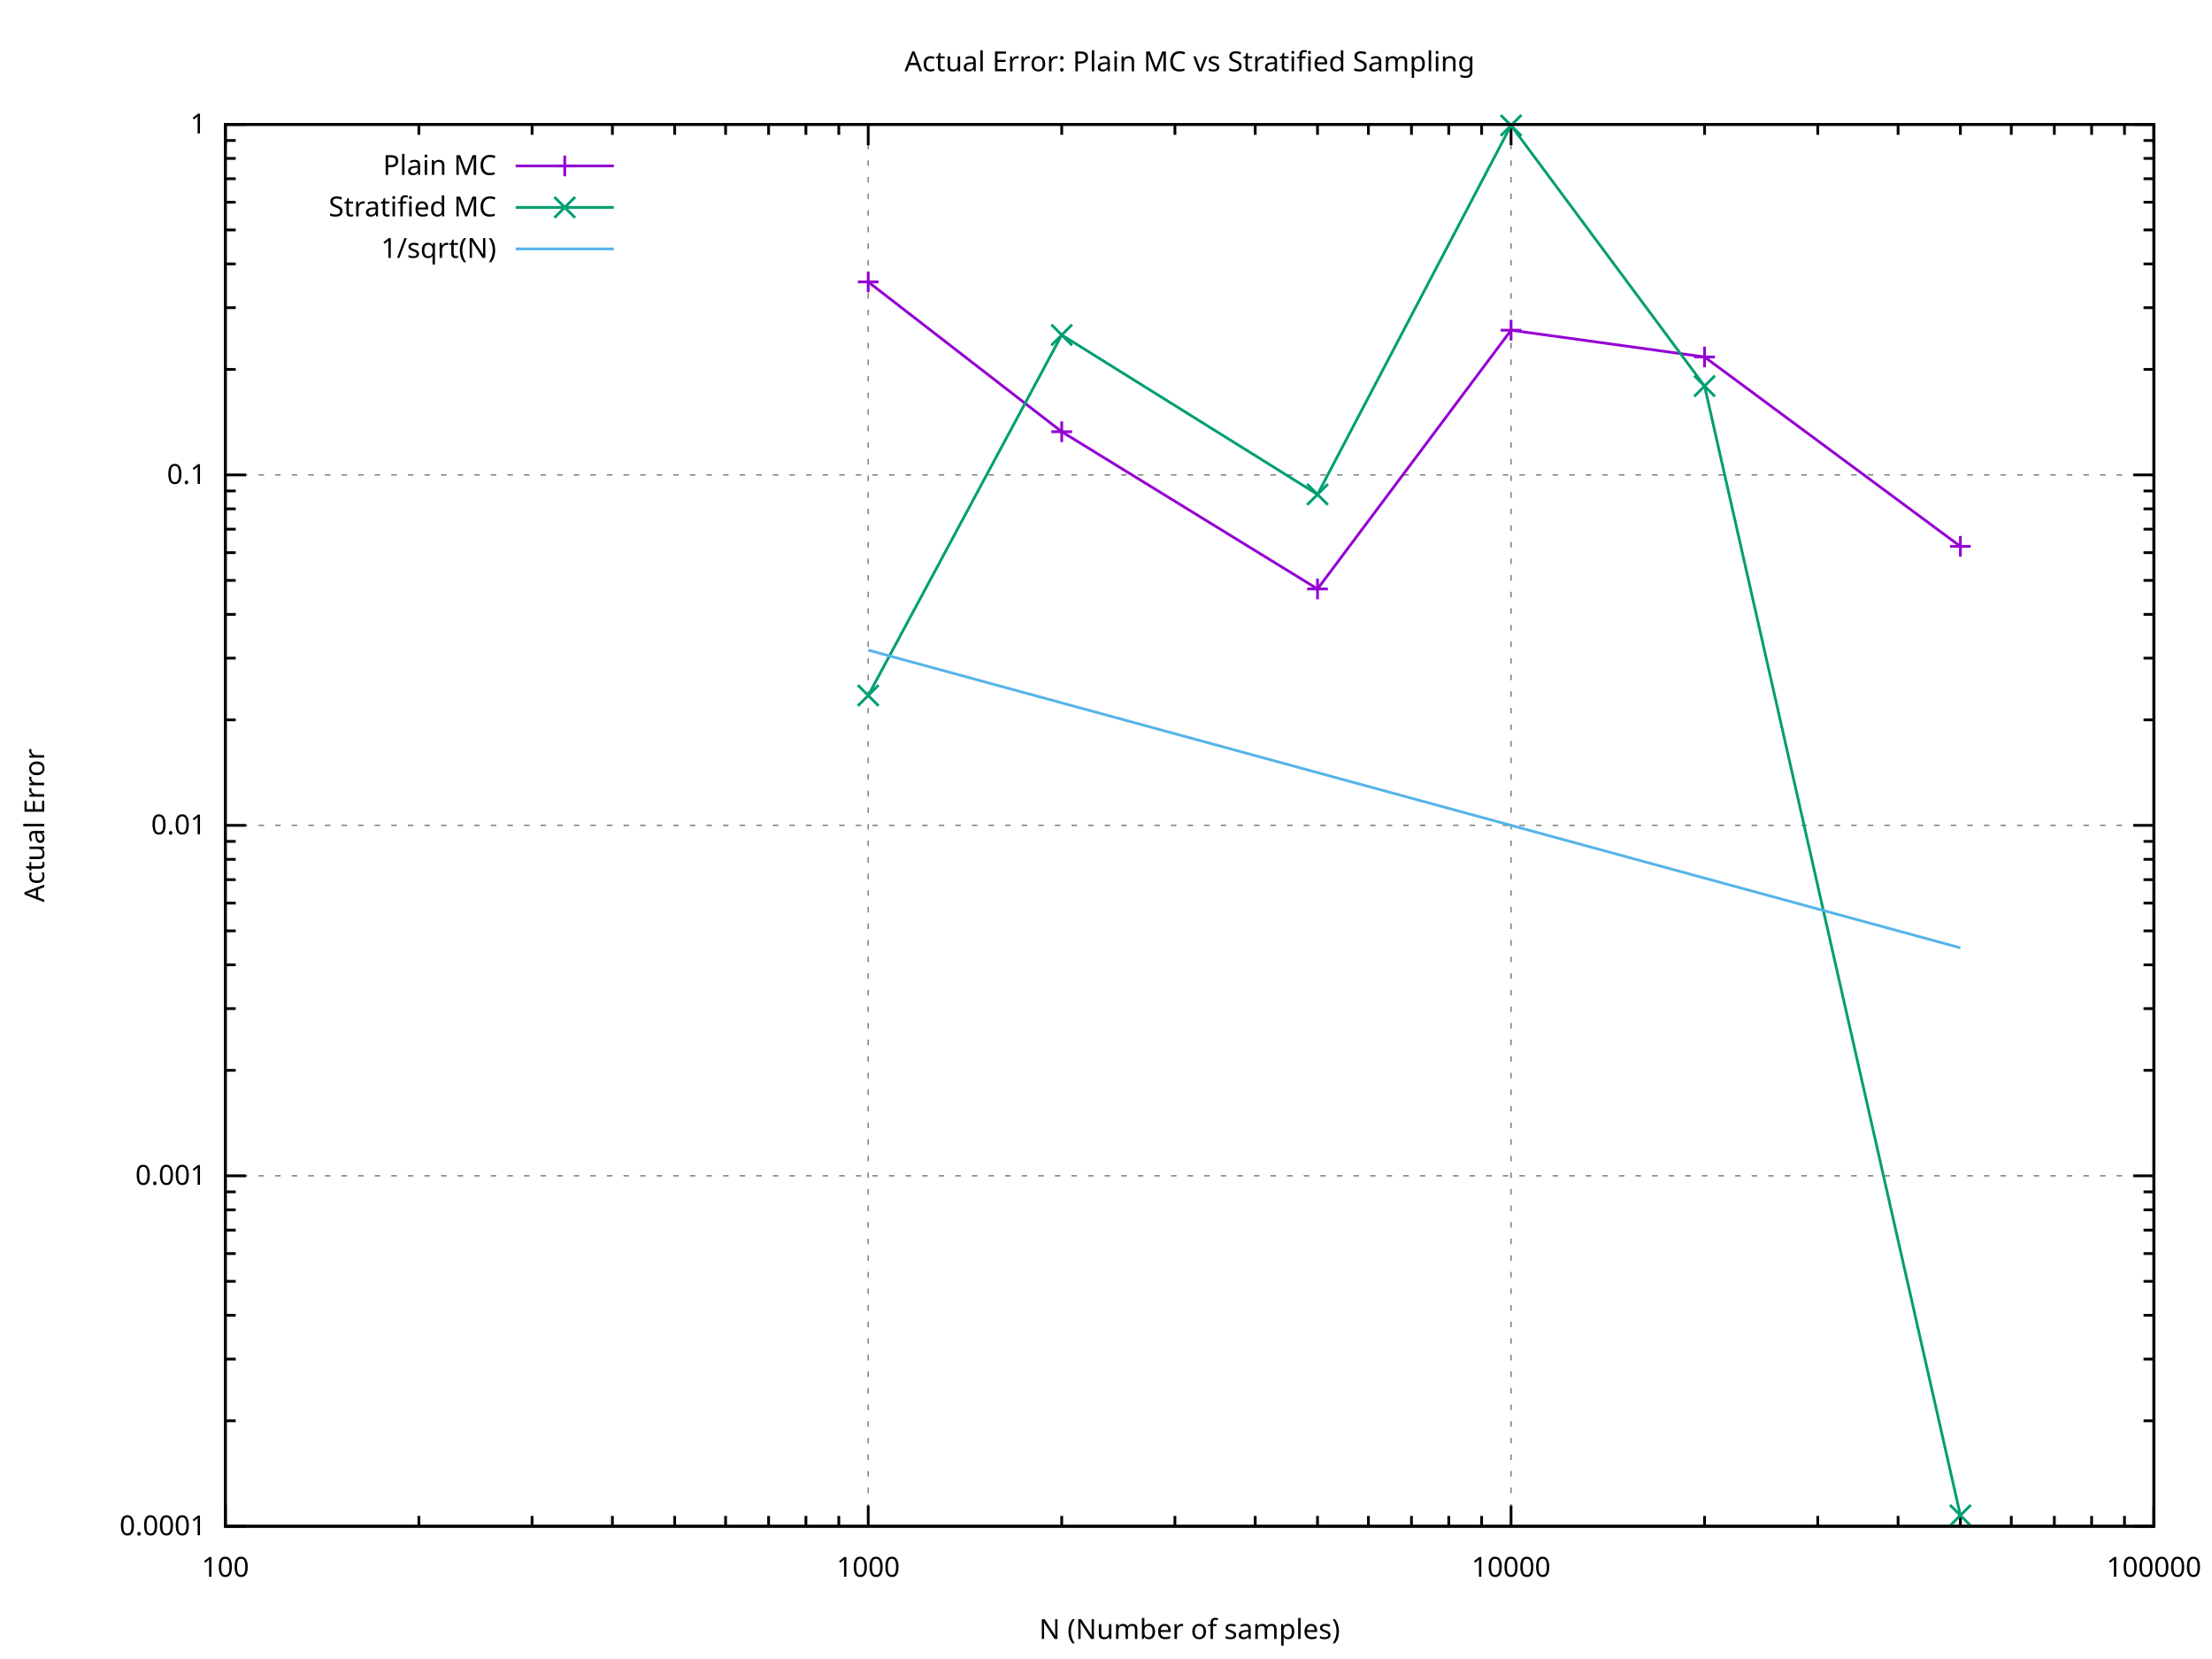
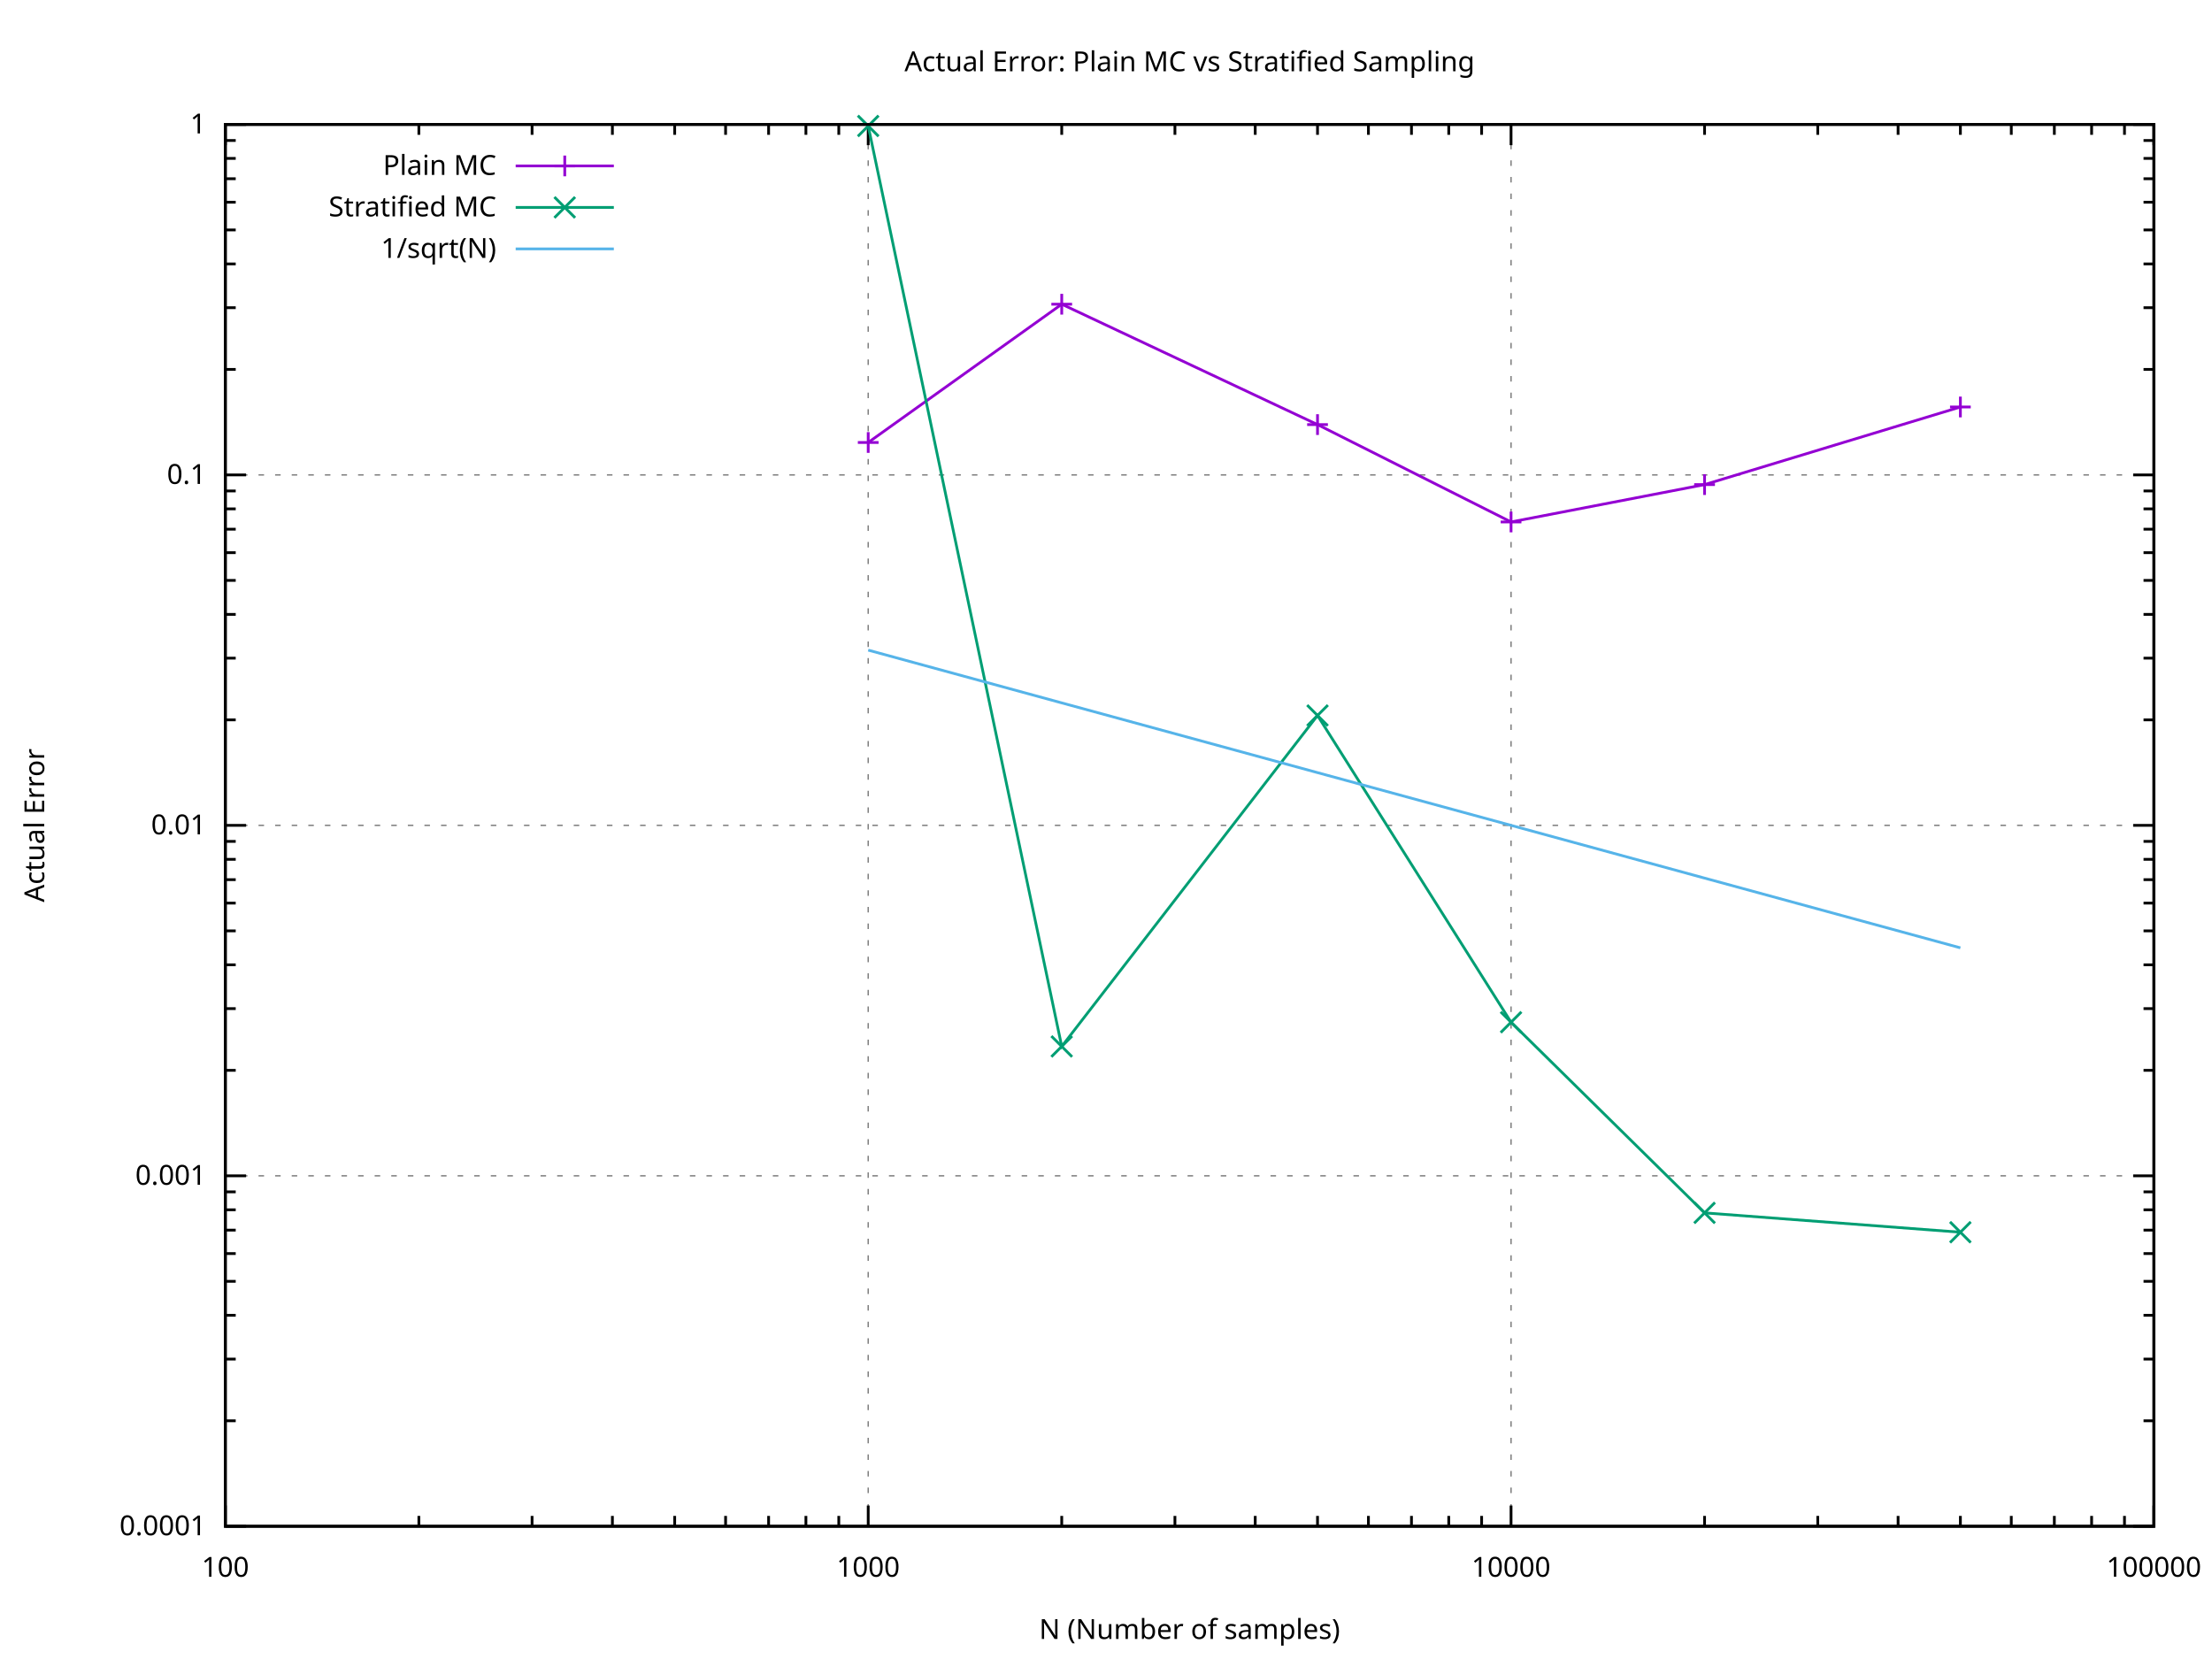
<svg xmlns="http://www.w3.org/2000/svg" xmlns:xlink="http://www.w3.org/1999/xlink" width="800" height="600" viewBox="0 0 800 600">
  <g id="gnuplot_canvas">
    <rect x="0" y="0" width="800" height="600" fill="#ffffff" />
    <defs>
      <circle id="gpDot" r="0.5" stroke-width="0.5" stroke="currentColor" />
      <path id="gpPt0" stroke-width="0.267" stroke="currentColor" d="M-1,0 h2 M0,-1 v2" />
      <path id="gpPt1" stroke-width="0.267" stroke="currentColor" d="M-1,-1 L1,1 M1,-1 L-1,1" />
      <path id="gpPt2" stroke-width="0.267" stroke="currentColor" d="M-1,0 L1,0 M0,-1 L0,1 M-1,-1 L1,1 M-1,1 L1,-1" />
      <rect id="gpPt3" stroke-width="0.267" stroke="currentColor" x="-1" y="-1" width="2" height="2" />
      <rect id="gpPt4" stroke-width="0.267" stroke="currentColor" fill="currentColor" x="-1" y="-1" width="2" height="2" />
      <circle id="gpPt5" stroke-width="0.267" stroke="currentColor" cx="0" cy="0" r="1" />
      <use xlink:href="#gpPt5" id="gpPt6" fill="currentColor" stroke="none" />
      <path id="gpPt7" stroke-width="0.267" stroke="currentColor" d="M0,-1.33 L-1.33,0.67 L1.33,0.67 z" />
      <use xlink:href="#gpPt7" id="gpPt8" fill="currentColor" stroke="none" />
      <use xlink:href="#gpPt7" id="gpPt9" stroke="currentColor" transform="rotate(180)" />
      <use xlink:href="#gpPt9" id="gpPt10" fill="currentColor" stroke="none" />
      <use xlink:href="#gpPt3" id="gpPt11" stroke="currentColor" transform="rotate(45)" />
      <use xlink:href="#gpPt11" id="gpPt12" fill="currentColor" stroke="none" />
      <path id="gpPt13" stroke-width="0.267" stroke="currentColor" d="M0,1.330 L1.265,0.411 L0.782,-1.067 L-0.782,-1.076 L-1.265,0.411 z" />
      <use xlink:href="#gpPt13" id="gpPt14" fill="currentColor" stroke="none" />
      <filter id="textbox" filterUnits="objectBoundingBox" x="0" y="0" height="1" width="1">
        <feFlood flood-color="#FFFFFF" flood-opacity="1" result="bgnd" />
        <feComposite in="SourceGraphic" in2="bgnd" operator="atop" />
      </filter>
      <filter id="greybox" filterUnits="objectBoundingBox" x="0" y="0" height="1" width="1">
        <feFlood flood-color="lightgrey" flood-opacity="1" result="grey" />
        <feComposite in="SourceGraphic" in2="grey" operator="atop" />
      </filter>
    </defs>
    <g fill="none" color="#FFFFFF" stroke="currentColor" stroke-width="1.00" stroke-linecap="butt" stroke-linejoin="miter">
</g>
    <g fill="none" color="black" stroke="currentColor" stroke-width="1.00" stroke-linecap="butt" stroke-linejoin="miter">
</g>
    <g fill="none" color="black" stroke="black" stroke-width="0.50" stroke-linecap="butt" stroke-linejoin="miter">
</g>
    <g fill="none" color="gray" stroke="currentColor" stroke-width="0.50" stroke-linecap="butt" stroke-linejoin="miter">
      <path stroke="gray" stroke-dasharray="2,4" class="gridline" d="M81.50,552.00 L778.99,552.00  " />
    </g>
    <g fill="none" color="gray" stroke="gray" stroke-width="1.00" stroke-linecap="butt" stroke-linejoin="miter">
</g>
    <g fill="none" color="black" stroke="currentColor" stroke-width="1.00" stroke-linecap="butt" stroke-linejoin="miter">
      <path stroke="black" d="M81.50,552.00 L89.00,552.00 M778.99,552.00 L771.49,552.00  " />
      <g transform="translate(74.50,555.25)" stroke="none" fill="black" font-family="Verdana" font-size="10.00" text-anchor="end">
        <text>
          <tspan font-family="Verdana"> 0.0001</tspan>
        </text>
      </g>
    </g>
    <g fill="none" color="black" stroke="currentColor" stroke-width="1.00" stroke-linecap="butt" stroke-linejoin="miter">
      <path stroke="black" d="M81.50,513.85 L85.25,513.85 M778.99,513.85 L775.24,513.85 M81.50,491.53 L85.25,491.53 M778.99,491.53 L775.24,491.53   M81.50,475.69 L85.25,475.69 M778.99,475.69 L775.24,475.69 M81.50,463.41 L85.25,463.41 M778.99,463.41 L775.24,463.41   M81.50,453.37 L85.25,453.37 M778.99,453.37 L775.24,453.37 M81.50,444.89 L85.25,444.89 M778.99,444.89 L775.24,444.89   M81.50,437.54 L85.25,437.54 M778.99,437.54 L775.24,437.54 M81.50,431.05 L85.25,431.05 M778.99,431.05 L775.24,431.05    " />
    </g>
    <g fill="none" color="black" stroke="black" stroke-width="0.50" stroke-linecap="butt" stroke-linejoin="miter">
</g>
    <g fill="none" color="gray" stroke="currentColor" stroke-width="0.50" stroke-linecap="butt" stroke-linejoin="miter">
      <path stroke="gray" stroke-dasharray="2,4" class="gridline" d="M81.50,425.25 L778.99,425.25  " />
    </g>
    <g fill="none" color="gray" stroke="gray" stroke-width="1.00" stroke-linecap="butt" stroke-linejoin="miter">
</g>
    <g fill="none" color="black" stroke="currentColor" stroke-width="1.00" stroke-linecap="butt" stroke-linejoin="miter">
      <path stroke="black" d="M81.50,425.25 L89.00,425.25 M778.99,425.25 L771.49,425.25  " />
      <g transform="translate(74.50,428.50)" stroke="none" fill="black" font-family="Verdana" font-size="10.00" text-anchor="end">
        <text>
          <tspan font-family="Verdana"> 0.001</tspan>
        </text>
      </g>
    </g>
    <g fill="none" color="black" stroke="currentColor" stroke-width="1.00" stroke-linecap="butt" stroke-linejoin="miter">
      <path stroke="black" d="M81.50,387.10 L85.25,387.10 M778.99,387.10 L775.24,387.10 M81.50,364.78 L85.25,364.78 M778.99,364.78 L775.24,364.78   M81.50,348.94 L85.25,348.94 M778.99,348.94 L775.24,348.94 M81.50,336.66 L85.25,336.66 M778.99,336.66 L775.24,336.66   M81.50,326.62 L85.25,326.62 M778.99,326.62 L775.24,326.62 M81.50,318.14 L85.25,318.14 M778.99,318.14 L775.24,318.14   M81.50,310.79 L85.25,310.79 M778.99,310.79 L775.24,310.79 M81.50,304.30 L85.25,304.30 M778.99,304.30 L775.24,304.30    " />
    </g>
    <g fill="none" color="black" stroke="black" stroke-width="0.50" stroke-linecap="butt" stroke-linejoin="miter">
</g>
    <g fill="none" color="gray" stroke="currentColor" stroke-width="0.50" stroke-linecap="butt" stroke-linejoin="miter">
      <path stroke="gray" stroke-dasharray="2,4" class="gridline" d="M81.50,298.50 L778.99,298.50  " />
    </g>
    <g fill="none" color="gray" stroke="gray" stroke-width="1.00" stroke-linecap="butt" stroke-linejoin="miter">
</g>
    <g fill="none" color="black" stroke="currentColor" stroke-width="1.00" stroke-linecap="butt" stroke-linejoin="miter">
      <path stroke="black" d="M81.50,298.50 L89.00,298.50 M778.99,298.50 L771.49,298.50  " />
      <g transform="translate(74.50,301.75)" stroke="none" fill="black" font-family="Verdana" font-size="10.00" text-anchor="end">
        <text>
          <tspan font-family="Verdana"> 0.01</tspan>
        </text>
      </g>
    </g>
    <g fill="none" color="black" stroke="currentColor" stroke-width="1.00" stroke-linecap="butt" stroke-linejoin="miter">
      <path stroke="black" d="M81.50,260.35 L85.25,260.35 M778.99,260.35 L775.24,260.35 M81.50,238.03 L85.25,238.03 M778.99,238.03 L775.24,238.03   M81.50,222.20 L85.25,222.20 M778.99,222.20 L775.24,222.20 M81.50,209.91 L85.25,209.91 M778.99,209.91 L775.24,209.91   M81.50,199.88 L85.25,199.88 M778.99,199.88 L775.24,199.88 M81.50,191.39 L85.25,191.39 M778.99,191.39 L775.24,191.39   M81.50,184.04 L85.25,184.04 M778.99,184.04 L775.24,184.04 M81.50,177.56 L85.25,177.56 M778.99,177.56 L775.24,177.56    " />
    </g>
    <g fill="none" color="black" stroke="black" stroke-width="0.50" stroke-linecap="butt" stroke-linejoin="miter">
</g>
    <g fill="none" color="gray" stroke="currentColor" stroke-width="0.50" stroke-linecap="butt" stroke-linejoin="miter">
      <path stroke="gray" stroke-dasharray="2,4" class="gridline" d="M81.50,171.76 L778.99,171.76  " />
    </g>
    <g fill="none" color="gray" stroke="gray" stroke-width="1.00" stroke-linecap="butt" stroke-linejoin="miter">
</g>
    <g fill="none" color="black" stroke="currentColor" stroke-width="1.00" stroke-linecap="butt" stroke-linejoin="miter">
      <path stroke="black" d="M81.50,171.76 L89.00,171.76 M778.99,171.76 L771.49,171.76  " />
      <g transform="translate(74.50,175.01)" stroke="none" fill="black" font-family="Verdana" font-size="10.00" text-anchor="end">
        <text>
          <tspan font-family="Verdana"> 0.1</tspan>
        </text>
      </g>
    </g>
    <g fill="none" color="black" stroke="currentColor" stroke-width="1.00" stroke-linecap="butt" stroke-linejoin="miter">
      <path stroke="black" d="M81.50,133.60 L85.25,133.60 M778.99,133.60 L775.24,133.60 M81.50,111.28 L85.25,111.28 M778.99,111.28 L775.24,111.28   M81.50,95.45 L85.25,95.45 M778.99,95.45 L775.24,95.45 M81.50,83.16 L85.25,83.16 M778.99,83.16 L775.24,83.16   M81.50,73.13 L85.25,73.13 M778.99,73.13 L775.24,73.13 M81.50,64.64 L85.25,64.64 M778.99,64.64 L775.24,64.64   M81.50,57.29 L85.25,57.29 M778.99,57.29 L775.24,57.29 M81.50,50.81 L85.25,50.81 M778.99,50.81 L775.24,50.81    " />
    </g>
    <g fill="none" color="black" stroke="black" stroke-width="0.50" stroke-linecap="butt" stroke-linejoin="miter">
</g>
    <g fill="none" color="gray" stroke="currentColor" stroke-width="0.50" stroke-linecap="butt" stroke-linejoin="miter">
      <path stroke="gray" stroke-dasharray="2,4" class="gridline" d="M81.50,45.01 L778.99,45.01  " />
    </g>
    <g fill="none" color="gray" stroke="gray" stroke-width="1.00" stroke-linecap="butt" stroke-linejoin="miter">
</g>
    <g fill="none" color="black" stroke="currentColor" stroke-width="1.00" stroke-linecap="butt" stroke-linejoin="miter">
      <path stroke="black" d="M81.50,45.01 L89.00,45.01 M778.99,45.01 L771.49,45.01  " />
      <g transform="translate(74.50,48.26)" stroke="none" fill="black" font-family="Verdana" font-size="10.00" text-anchor="end">
        <text>
          <tspan font-family="Verdana"> 1</tspan>
        </text>
      </g>
    </g>
    <g fill="none" color="black" stroke="currentColor" stroke-width="1.00" stroke-linecap="butt" stroke-linejoin="miter">
</g>
    <g fill="none" color="black" stroke="black" stroke-width="0.50" stroke-linecap="butt" stroke-linejoin="miter">
</g>
    <g fill="none" color="gray" stroke="currentColor" stroke-width="0.50" stroke-linecap="butt" stroke-linejoin="miter">
      <path stroke="gray" stroke-dasharray="2,4" class="gridline" d="M81.50,552.00 L81.50,45.01  " />
    </g>
    <g fill="none" color="gray" stroke="gray" stroke-width="1.00" stroke-linecap="butt" stroke-linejoin="miter">
</g>
    <g fill="none" color="black" stroke="currentColor" stroke-width="1.00" stroke-linecap="butt" stroke-linejoin="miter">
      <path stroke="black" d="M81.50,552.00 L81.50,544.50 M81.50,45.01 L81.50,52.51  " />
      <g transform="translate(81.50,570.25)" stroke="none" fill="black" font-family="Verdana" font-size="10.00" text-anchor="middle">
        <text>
          <tspan font-family="Verdana"> 100</tspan>
        </text>
      </g>
    </g>
    <g fill="none" color="black" stroke="currentColor" stroke-width="1.00" stroke-linecap="butt" stroke-linejoin="miter">
      <path stroke="black" d="M151.49,552.00 L151.49,548.25 M151.49,45.01 L151.49,48.76 M192.43,552.00 L192.43,548.25 M192.43,45.01 L192.43,48.76   M221.48,552.00 L221.48,548.25 M221.48,45.01 L221.48,48.76 M244.01,552.00 L244.01,548.25 M244.01,45.01 L244.01,48.76   M262.42,552.00 L262.42,548.25 M262.42,45.01 L262.42,48.76 M277.98,552.00 L277.98,548.25 M277.98,45.01 L277.98,48.76   M291.47,552.00 L291.47,548.25 M291.47,45.01 L291.47,48.76 M303.36,552.00 L303.36,548.25 M303.36,45.01 L303.36,48.76    " />
    </g>
    <g fill="none" color="black" stroke="black" stroke-width="0.50" stroke-linecap="butt" stroke-linejoin="miter">
</g>
    <g fill="none" color="gray" stroke="currentColor" stroke-width="0.50" stroke-linecap="butt" stroke-linejoin="miter">
      <path stroke="gray" stroke-dasharray="2,4" class="gridline" d="M314.00,552.00 L314.00,45.01  " />
    </g>
    <g fill="none" color="gray" stroke="gray" stroke-width="1.00" stroke-linecap="butt" stroke-linejoin="miter">
</g>
    <g fill="none" color="black" stroke="currentColor" stroke-width="1.00" stroke-linecap="butt" stroke-linejoin="miter">
      <path stroke="black" d="M314.00,552.00 L314.00,544.50 M314.00,45.01 L314.00,52.51  " />
      <g transform="translate(314.00,570.25)" stroke="none" fill="black" font-family="Verdana" font-size="10.00" text-anchor="middle">
        <text>
          <tspan font-family="Verdana"> 1000</tspan>
        </text>
      </g>
    </g>
    <g fill="none" color="black" stroke="currentColor" stroke-width="1.00" stroke-linecap="butt" stroke-linejoin="miter">
      <path stroke="black" d="M383.99,552.00 L383.99,548.25 M383.99,45.01 L383.99,48.76 M424.93,552.00 L424.93,548.25 M424.93,45.01 L424.93,48.76   M453.97,552.00 L453.97,548.25 M453.97,45.01 L453.97,48.76 M476.50,552.00 L476.50,548.25 M476.50,45.01 L476.50,48.76   M494.91,552.00 L494.91,548.25 M494.91,45.01 L494.91,48.76 M510.48,552.00 L510.48,548.25 M510.48,45.01 L510.48,48.76   M523.96,552.00 L523.96,548.25 M523.96,45.01 L523.96,48.76 M535.85,552.00 L535.85,548.25 M535.85,45.01 L535.85,48.76    " />
    </g>
    <g fill="none" color="black" stroke="black" stroke-width="0.50" stroke-linecap="butt" stroke-linejoin="miter">
</g>
    <g fill="none" color="gray" stroke="currentColor" stroke-width="0.50" stroke-linecap="butt" stroke-linejoin="miter">
      <path stroke="gray" stroke-dasharray="2,4" class="gridline" d="M546.49,552.00 L546.49,45.01  " />
    </g>
    <g fill="none" color="gray" stroke="gray" stroke-width="1.00" stroke-linecap="butt" stroke-linejoin="miter">
</g>
    <g fill="none" color="black" stroke="currentColor" stroke-width="1.00" stroke-linecap="butt" stroke-linejoin="miter">
      <path stroke="black" d="M546.49,552.00 L546.49,544.50 M546.49,45.01 L546.49,52.51  " />
      <g transform="translate(546.49,570.25)" stroke="none" fill="black" font-family="Verdana" font-size="10.00" text-anchor="middle">
        <text>
          <tspan font-family="Verdana"> 10000</tspan>
        </text>
      </g>
    </g>
    <g fill="none" color="black" stroke="currentColor" stroke-width="1.00" stroke-linecap="butt" stroke-linejoin="miter">
      <path stroke="black" d="M616.48,552.00 L616.48,548.25 M616.48,45.01 L616.48,48.76 M657.42,552.00 L657.42,548.25 M657.42,45.01 L657.42,48.76   M686.47,552.00 L686.47,548.25 M686.47,45.01 L686.47,48.76 M709.00,552.00 L709.00,548.25 M709.00,45.01 L709.00,48.76   M727.41,552.00 L727.41,548.25 M727.41,45.01 L727.41,48.76 M742.98,552.00 L742.98,548.25 M742.98,45.01 L742.98,48.76   M756.46,552.00 L756.46,548.25 M756.46,45.01 L756.46,48.76 M768.35,552.00 L768.35,548.25 M768.35,45.01 L768.35,48.76    " />
    </g>
    <g fill="none" color="black" stroke="black" stroke-width="0.50" stroke-linecap="butt" stroke-linejoin="miter">
</g>
    <g fill="none" color="gray" stroke="currentColor" stroke-width="0.50" stroke-linecap="butt" stroke-linejoin="miter">
      <path stroke="gray" stroke-dasharray="2,4" class="gridline" d="M778.99,552.00 L778.99,45.01  " />
    </g>
    <g fill="none" color="gray" stroke="gray" stroke-width="1.00" stroke-linecap="butt" stroke-linejoin="miter">
</g>
    <g fill="none" color="black" stroke="currentColor" stroke-width="1.00" stroke-linecap="butt" stroke-linejoin="miter">
      <path stroke="black" d="M778.99,552.00 L778.99,544.50 M778.99,45.01 L778.99,52.51  " />
      <g transform="translate(778.99,570.25)" stroke="none" fill="black" font-family="Verdana" font-size="10.00" text-anchor="middle">
        <text>
          <tspan font-family="Verdana"> 100000</tspan>
        </text>
      </g>
    </g>
    <g fill="none" color="black" stroke="currentColor" stroke-width="1.00" stroke-linecap="butt" stroke-linejoin="miter">
</g>
    <g fill="none" color="black" stroke="currentColor" stroke-width="1.00" stroke-linecap="butt" stroke-linejoin="miter">
      <path stroke="black" d="M81.50,45.01 L81.50,552.00 L778.99,552.00 L778.99,45.01 L81.50,45.01 Z  " />
    </g>
    <g fill="none" color="black" stroke="currentColor" stroke-width="1.00" stroke-linecap="butt" stroke-linejoin="miter">
</g>
    <g id="gnuplot_plot_1">
      <g fill="none" color="black" stroke="currentColor" stroke-width="1.00" stroke-linecap="butt" stroke-linejoin="miter">
        <g transform="translate(179.50,63.26)" stroke="none" fill="black" font-family="Verdana" font-size="10.00" text-anchor="end">
          <text>
            <tspan font-family="Verdana">Plain MC</tspan>
          </text>
        </g>
      </g>
      <g fill="none" color="black" stroke="currentColor" stroke-width="1.00" stroke-linecap="butt" stroke-linejoin="miter">
-         <path stroke="rgb(148,   0, 211)" d="M186.50,60.01 L222.00,60.01 M314.00,101.95 L383.99,156.14 L476.50,213.00 L546.49,119.42 L616.48,129.10 L709.00,197.60    " />
-         <use xlink:href="#gpPt0" transform="translate(314.00,101.95) scale(3.75)" color="rgb(148,   0, 211)" />
-         <use xlink:href="#gpPt0" transform="translate(383.99,156.14) scale(3.75)" color="rgb(148,   0, 211)" />
-         <use xlink:href="#gpPt0" transform="translate(476.50,213.00) scale(3.75)" color="rgb(148,   0, 211)" />
-         <use xlink:href="#gpPt0" transform="translate(546.49,119.42) scale(3.75)" color="rgb(148,   0, 211)" />
-         <use xlink:href="#gpPt0" transform="translate(616.48,129.10) scale(3.75)" color="rgb(148,   0, 211)" />
-         <use xlink:href="#gpPt0" transform="translate(709.00,197.60) scale(3.75)" color="rgb(148,   0, 211)" />
+         <path stroke="rgb(148,   0, 211)" d="M186.50,60.01 L222.00,60.01 M314.00,160.03 L383.99,110.02 L476.50,153.56 L546.49,188.77 L616.48,175.26 L709.00,147.19    " />
+         <use xlink:href="#gpPt0" transform="translate(314.00,160.03) scale(3.75)" color="rgb(148,   0, 211)" />
+         <use xlink:href="#gpPt0" transform="translate(383.99,110.02) scale(3.75)" color="rgb(148,   0, 211)" />
+         <use xlink:href="#gpPt0" transform="translate(476.50,153.56) scale(3.75)" color="rgb(148,   0, 211)" />
+         <use xlink:href="#gpPt0" transform="translate(546.49,188.77) scale(3.75)" color="rgb(148,   0, 211)" />
+         <use xlink:href="#gpPt0" transform="translate(616.48,175.26) scale(3.75)" color="rgb(148,   0, 211)" />
+         <use xlink:href="#gpPt0" transform="translate(709.00,147.19) scale(3.75)" color="rgb(148,   0, 211)" />
        <use xlink:href="#gpPt0" transform="translate(204.25,60.01) scale(3.75)" color="rgb(148,   0, 211)" />
      </g>
    </g>
    <g id="gnuplot_plot_2">
      <g fill="none" color="black" stroke="currentColor" stroke-width="1.00" stroke-linecap="butt" stroke-linejoin="miter">
        <g transform="translate(179.50,78.26)" stroke="none" fill="black" font-family="Verdana" font-size="10.00" text-anchor="end">
          <text>
            <tspan font-family="Verdana">Stratified MC</tspan>
          </text>
        </g>
      </g>
      <g fill="none" color="black" stroke="currentColor" stroke-width="1.00" stroke-linecap="butt" stroke-linejoin="miter">
-         <path stroke="rgb(  0, 158, 115)" d="M186.50,75.01 L222.00,75.01 M314.00,251.53 L383.99,121.15 L476.50,178.82 L546.49,45.36 L616.48,139.63 L709.00,548.05    " />
-         <use xlink:href="#gpPt1" transform="translate(314.00,251.53) scale(3.75)" color="rgb(  0, 158, 115)" />
-         <use xlink:href="#gpPt1" transform="translate(383.99,121.15) scale(3.75)" color="rgb(  0, 158, 115)" />
-         <use xlink:href="#gpPt1" transform="translate(476.50,178.82) scale(3.75)" color="rgb(  0, 158, 115)" />
-         <use xlink:href="#gpPt1" transform="translate(546.49,45.36) scale(3.75)" color="rgb(  0, 158, 115)" />
-         <use xlink:href="#gpPt1" transform="translate(616.48,139.63) scale(3.75)" color="rgb(  0, 158, 115)" />
-         <use xlink:href="#gpPt1" transform="translate(709.00,548.05) scale(3.75)" color="rgb(  0, 158, 115)" />
+         <path stroke="rgb(  0, 158, 115)" d="M186.50,75.01 L222.00,75.01 M314.00,45.56 L383.99,378.46 L476.50,258.76 L546.49,369.70 L616.48,438.65 L709.00,445.65    " />
+         <use xlink:href="#gpPt1" transform="translate(314.00,45.56) scale(3.75)" color="rgb(  0, 158, 115)" />
+         <use xlink:href="#gpPt1" transform="translate(383.99,378.46) scale(3.75)" color="rgb(  0, 158, 115)" />
+         <use xlink:href="#gpPt1" transform="translate(476.50,258.76) scale(3.75)" color="rgb(  0, 158, 115)" />
+         <use xlink:href="#gpPt1" transform="translate(546.49,369.70) scale(3.75)" color="rgb(  0, 158, 115)" />
+         <use xlink:href="#gpPt1" transform="translate(616.48,438.65) scale(3.75)" color="rgb(  0, 158, 115)" />
+         <use xlink:href="#gpPt1" transform="translate(709.00,445.65) scale(3.75)" color="rgb(  0, 158, 115)" />
        <use xlink:href="#gpPt1" transform="translate(204.25,75.01) scale(3.75)" color="rgb(  0, 158, 115)" />
      </g>
    </g>
    <g id="gnuplot_plot_3">
      <g fill="none" color="black" stroke="currentColor" stroke-width="1.00" stroke-linecap="butt" stroke-linejoin="miter">
        <g transform="translate(179.50,93.26)" stroke="none" fill="black" font-family="Verdana" font-size="10.00" text-anchor="end">
          <text>
            <tspan font-family="Verdana">1/sqrt(N)</tspan>
          </text>
        </g>
      </g>
      <g fill="none" color="black" stroke="currentColor" stroke-width="1.00" stroke-linecap="butt" stroke-linejoin="miter">
        <path stroke="rgb( 86, 180, 233)" d="M186.50,90.01 L222.00,90.01 M314.00,235.13 L383.99,254.21 L476.50,279.43 L546.49,298.50 L616.48,317.58 L709.00,342.80    " />
      </g>
    </g>
    <g fill="none" color="#FFFFFF" stroke="rgb( 86, 180, 233)" stroke-width="2.00" stroke-linecap="butt" stroke-linejoin="miter">
</g>
    <g fill="none" color="black" stroke="currentColor" stroke-width="2.00" stroke-linecap="butt" stroke-linejoin="miter">
</g>
    <g fill="none" color="black" stroke="black" stroke-width="1.00" stroke-linecap="butt" stroke-linejoin="miter">
</g>
    <g fill="none" color="black" stroke="currentColor" stroke-width="1.00" stroke-linecap="butt" stroke-linejoin="miter">
      <path stroke="black" d="M81.50,45.01 L81.50,552.00 L778.99,552.00 L778.99,45.01 L81.50,45.01 Z  " />
      <g transform="translate(16.00,298.51) rotate(270.00)" stroke="none" fill="black" font-family="Verdana" font-size="10.00" text-anchor="middle">
        <text>
          <tspan font-family="Verdana">Actual Error</tspan>
        </text>
      </g>
    </g>
    <g fill="none" color="black" stroke="currentColor" stroke-width="1.00" stroke-linecap="butt" stroke-linejoin="miter">
      <g transform="translate(430.24,592.75)" stroke="none" fill="black" font-family="Verdana" font-size="10.00" text-anchor="middle">
        <text>
          <tspan font-family="Verdana">N (Number of samples)</tspan>
        </text>
      </g>
    </g>
    <g fill="none" color="black" stroke="currentColor" stroke-width="1.00" stroke-linecap="butt" stroke-linejoin="miter">
</g>
    <g fill="none" color="black" stroke="currentColor" stroke-width="1.00" stroke-linecap="butt" stroke-linejoin="miter">
      <g transform="translate(430.24,25.76)" stroke="none" fill="black" font-family="Verdana" font-size="10.00" text-anchor="middle">
        <text>
          <tspan font-family="Verdana">Actual Error: Plain MC vs Stratified Sampling</tspan>
        </text>
      </g>
    </g>
    <g fill="none" color="black" stroke="currentColor" stroke-width="1.00" stroke-linecap="butt" stroke-linejoin="miter">
</g>
  </g>
</svg>
